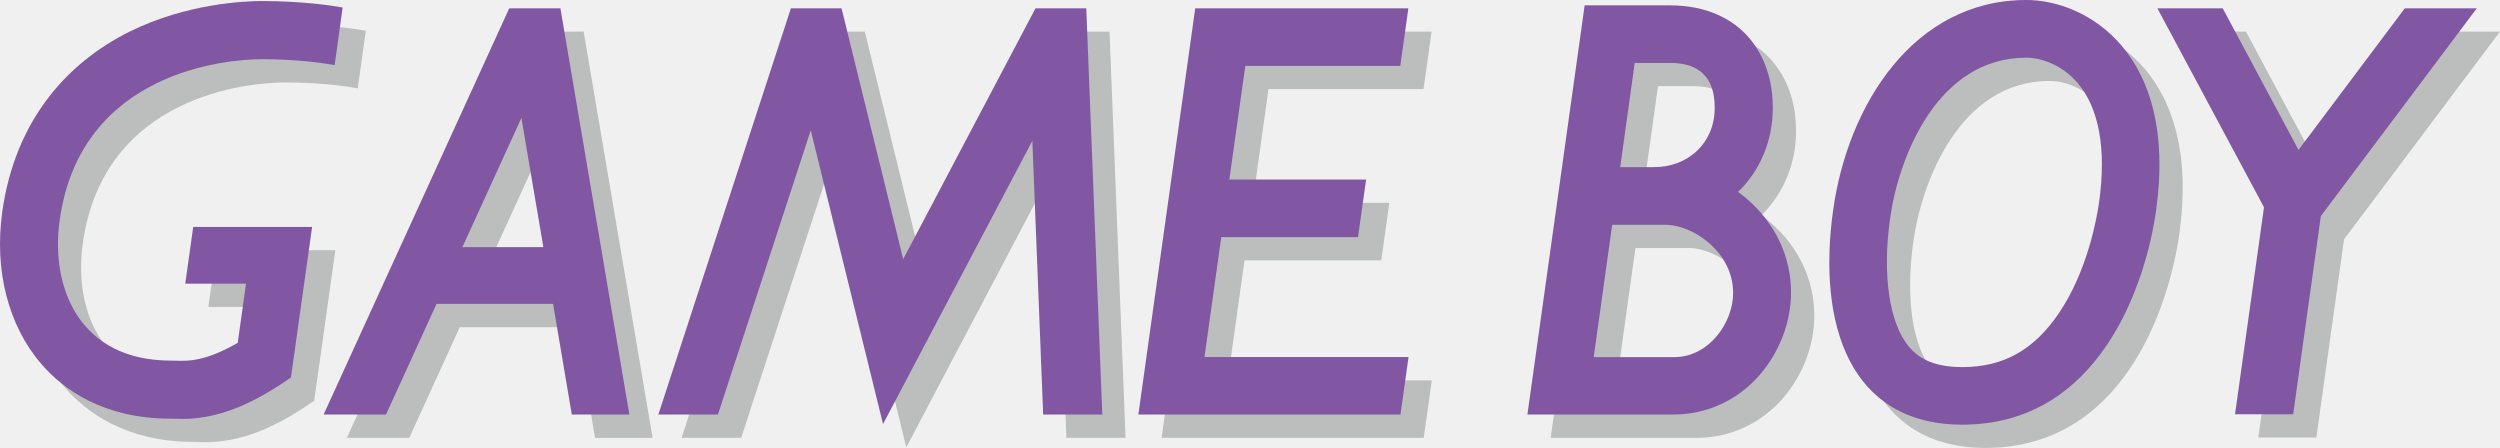
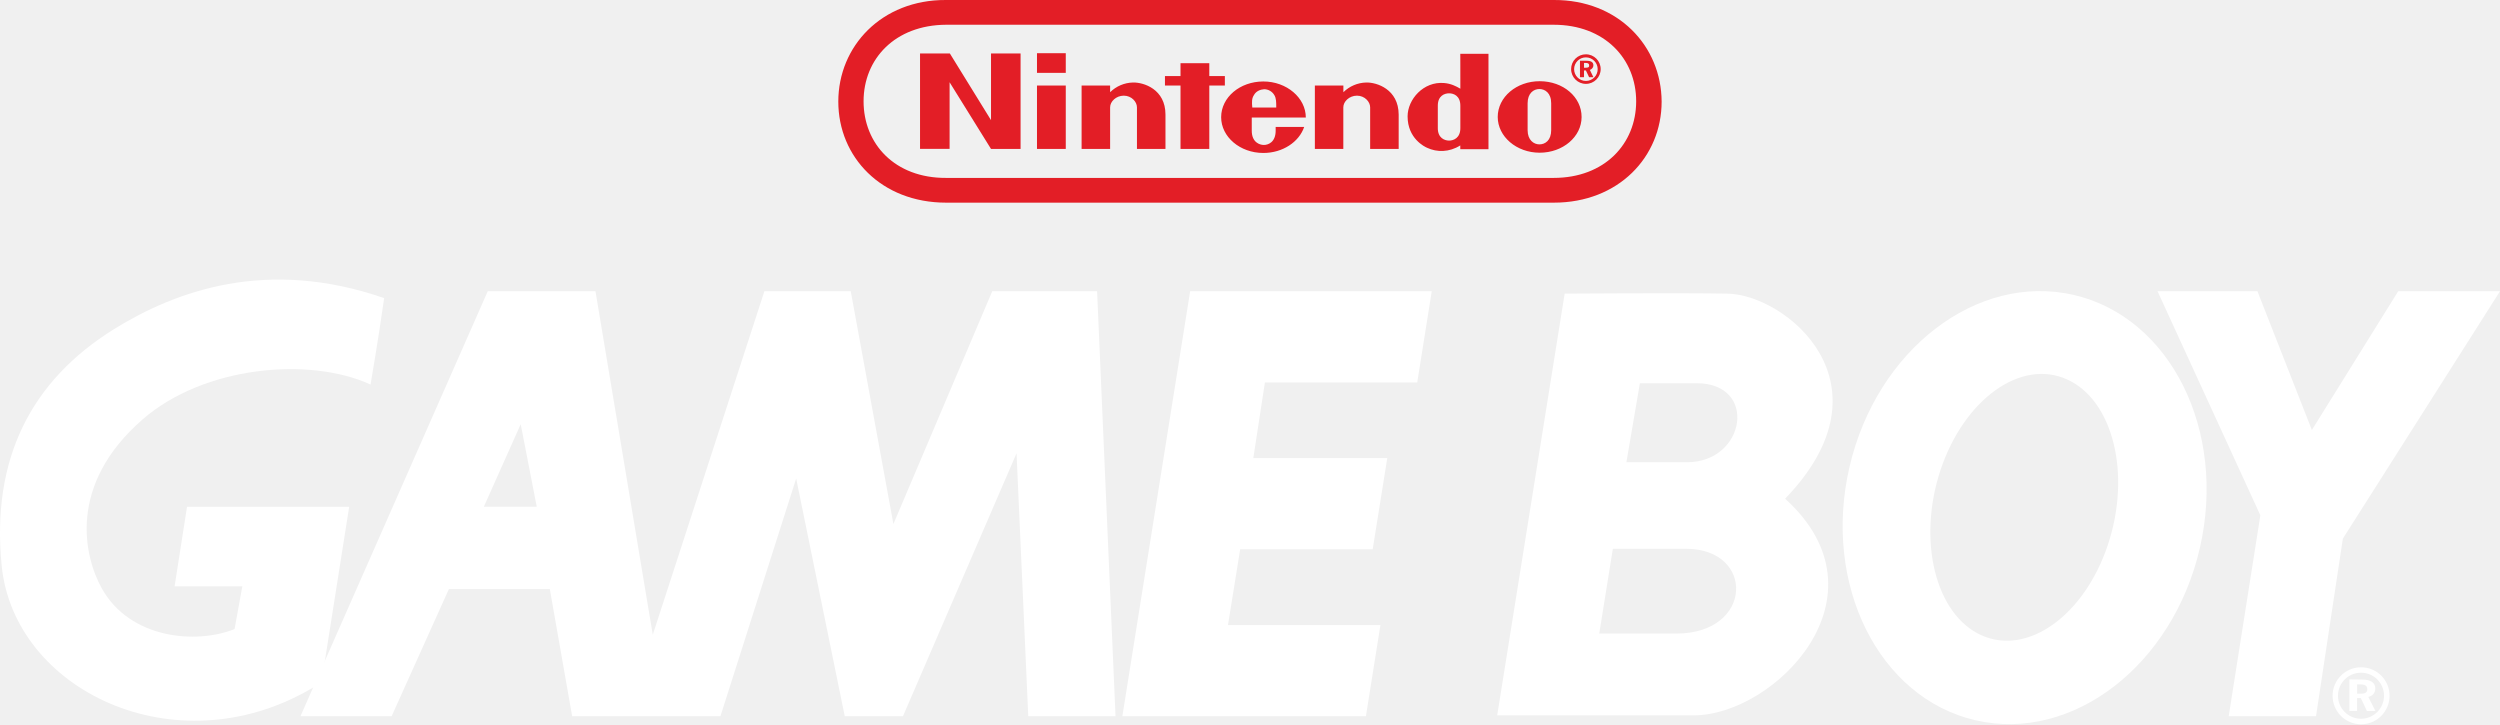
- <svg xmlns="http://www.w3.org/2000/svg" id="Layer_1" data-name="Layer 1" viewBox="0 0 3838.968 687.8">
-   <polygon points="1871.068 48.5 2198.367 48.5 2185.968 136.8 1947.868 136.8 1923.468 311.4 2133.468 311.4 2121.068 399.8 1911.068 399.8 1885.268 584 2198.668 584 2186.268 672.3 1783.768 672.3 1871.068 48.5" style="fill:#bbbebc" />
-   <polygon points="3838.968 48.5 3728.468 48.5 3565.268 266 3448.867 48.5 3348.568 48.5 3512.268 354 3467.768 671.9 3556.968 671.9 3599.468 367.5 3838.968 48.5" style="fill:#bbbebc" />
-   <polygon points="1391.668 686.9 1620.968 251.9 1637.568 672.3 1728.368 672.3 1703.768 48.5 1625.768 48.5 1422.668 433.6 1327.968 48.5 1250.168 48.5 1046.668 672.3 1138.168 672.3 1280.668 235.9 1391.668 686.9" style="fill:#bbbebc" />
-   <path d="M3147.4,35.7c-172.8,0-274.1,160.7-296.7,322.5-24.6,175.5,25.2,329.6,198.5,329.6,210.5,0,281.6-215.8,297.5-329.6C3380.4,117.2,3239.5,35.7,3147.4,35.7ZM3259.1,346c-3.3,23.5-17.4,104.9-61.5,170.2-38.3,56.8-85.5,83.2-148.5,83.2-49,0-69.6-17.1-80.9-30-31.2-35.9-42.4-110.2-30-198.8,12.8-91.4,71.2-246.3,209.1-246.3,21.7,0,53.6,10,78,37.9C3258.8,200.7,3270.5,264.2,3259.1,346Z" transform="translate(-0.03244 0)" style="fill:#bbbebc" />
-   <path d="M482.5,615.3c-28.4,19.9-54.8,34.9-79.6,45.2-38.7,16-68.4,18.5-88.1,18.5-5,0-9.3-.2-13.1-.3-1.3,0-3.2-.1-3.8-.1h-.4c-103.5,0-164.9-45.4-197.9-83.5-51-58.6-73.1-143.9-60.5-233.9,9.5-68.4,33.9-128,72.3-177.4,32.1-41.2,73.5-74.6,123.1-99.4,88.1-43.7,177.8-47.1,203.2-47.1,60.9,0,106.2,6.7,124.1,9.9l-12.4,88.5c-9.7-1.8-52.2-9.1-111.8-9.1-54.3,0-278.4,18.8-310.4,247-14.9,106.1,32.3,216,170.6,215.8,18.2,0,45.8,5.8,102.8-27.3l12.7-90.8H320l12.2-87.1H515Z" transform="translate(-0.03244 0)" style="fill:#bbbebc" />
-   <path d="M896.3,48.5H817.6L532.7,672.3h95.8l77.6-169.9H885l28.8,170h88.4ZM745.8,415.3l90.6-198.4,33.7,198.4Z" transform="translate(-0.03244 0)" style="fill:#bbbebc" />
-   <path d="M2719.9,342.6c-4.9-4.3-9.9-8.3-15.1-12.1,34.2-33.4,53.1-79,53.2-128.6.1-59.4-23.5-95.6-43.3-115.4C2695,66.6,2659.1,44,2599.9,44h-130.8L2381.2,672.3h225.3c50.5,0,99.2-22.4,133.3-63,29.3-34.9,46.2-80,46.2-123.9C2786.3,431,2762.7,380.3,2719.9,342.6ZM2546,132.3h53.9c33.1,0,69.1,11.5,68.9,69.3-.1,54-41.1,90.7-92.7,90.7H2523.7Zm60.8,451.8H2483l28.4-203.2h83.5c41.9,1.1,102.2,42.3,102.2,104.7C2697.1,531.2,2660,584,2606.8,584.1Z" transform="translate(-0.03244 0)" style="fill:#bbbebc" />
-   <polygon points="1835.368 12.8 2162.668 12.8 2150.268 101.1 1912.268 101.1 1887.768 275.7 2097.768 275.7 2085.367 364.1 1875.368 364.1 1849.568 548.3 2162.968 548.3 2150.568 636.5 1748.068 636.5 1835.368 12.8" style="fill:#8157a3" />
-   <polygon points="3803.268 12.8 3692.768 12.8 3529.568 230.2 3413.168 12.8 3312.867 12.8 3476.568 318.3 3432.068 636.1 3521.367 636.1 3563.867 331.8 3803.268 12.8" style="fill:#8157a3" />
-   <polygon points="1355.968 651.2 1585.268 216.2 1601.868 636.5 1692.668 636.5 1668.068 12.8 1590.068 12.8 1386.968 397.9 1292.268 12.8 1214.468 12.8 1010.968 636.5 1102.468 636.5 1244.968 200.1 1355.968 651.2" style="fill:#8157a3" />
-   <path d="M3111.7,0C2938.9,0,2837.6,160.7,2815,322.5c-24.6,175.5,25.2,329.6,198.5,329.6,210.5,0,281.6-215.8,297.5-329.6C3344.7,81.4,3203.8,0,3111.7,0ZM3223.4,310.3c-3.3,23.5-17.4,104.9-61.5,170.2-38.3,56.8-85.5,83.2-148.5,83.2-49,0-69.6-17.1-80.9-30-31.2-35.9-42.4-110.2-30-198.8,12.8-91.4,71.2-246.3,209.1-246.3,21.7,0,53.6,10,78,37.9C3223.2,165,3234.8,228.5,3223.4,310.3Z" transform="translate(-0.03244 0)" style="fill:#8157a3" />
-   <path d="M446.8,579.6c-28.4,19.9-54.8,34.9-79.6,45.2-38.7,16-68.4,18.5-88.1,18.5-5,0-9.3-.2-13.1-.3-1.3,0-3.2-.1-3.8-.1h-.4c-103.5,0-164.9-45.4-197.9-83.5C13,500.8-9.1,415.5,3.5,325.4,13,257,37.4,197.4,75.8,148c32.1-41.2,73.5-74.6,123.1-99.4C287,5,376.8,1.6,402.1,1.6c60.9,0,106.2,6.7,124.1,9.9L513.9,100c-9.7-1.8-52.2-9.1-111.8-9.1-54.3,0-278.4,18.8-310.4,247-14.9,106.1,32.3,216,170.6,215.8,18.2,0,45.8,5.8,102.8-27.3l12.7-90.8h-93.3l12.2-87.1h182.6Z" transform="translate(-0.03244 0)" style="fill:#8157a3" />
-   <path d="M860.6,12.8H782L497,636.5h95.8l77.6-169.9h178.9l28.8,170h88.4ZM710.1,379.5l90.6-198.4,33.7,198.4Z" transform="translate(-0.03244 0)" style="fill:#8157a3" />
-   <path d="M2684.2,306.8c-4.9-4.3-9.9-8.3-15.1-12.1,34.2-33.4,53.1-79,53.2-128.6.1-59.4-23.5-95.6-43.3-115.4-19.7-19.8-55.7-42.5-114.8-42.5h-130.8l-87.9,628.3h225.3c50.5,0,99.2-22.4,133.3-63,29.3-34.9,46.2-80,46.2-123.9C2750.6,395.3,2727,344.6,2684.2,306.8ZM2510.3,96.6H2564.2c33.1,0,69.1,11.5,68.9,69.3-.1,54-41.1,90.7-92.7,90.7H2488Zm60.8,451.8H2447.3L2475.7,345.2h83.5c41.9,1.1,102.2,42.3,102.2,104.7C2661.4,495.5,2624.3,548.3,2571.1,548.4Z" transform="translate(-0.03244 0)" style="fill:#8157a3" />
+ <svg xmlns="http://www.w3.org/2000/svg" id="Layer_1" data-name="Layer 1" viewBox="0 0 3839.003 1112.202">
+   <path d="M1521.8,184.5,1458.6,82.1h-45.8V228.6h45.4V126.3l63.6,102.4h45.4V82.1h-45.4Zm359.1-53.2V116.8H1857V97h-44.2v19.8h-23.9v14.5h23.9v97.4H1857V131.3h23.9Zm-288.5,97.4h44.2V131.3h-44.2Zm0-116.8h44.2V81.7h-44.2Zm771.9,12.8c-35.5,0-64.4,24.3-64.4,54.9,0,30.1,28.9,54.9,64.4,54.9S2428.7,210.2,2428.7,179.6,2400.6,124.7,2364.3,124.7Zm17.7,75.1c0,15.7-9.1,21.9-18.1,21.9-8.7,0-18.1-6.6-18.1-21.9V158.6c0-15.3,9.1-21.9,18.1-21.9,8.7,0,18.1,6.2,18.1,21.9v41.2Zm-139.5-63.6c-7-4.1-14.5-7.8-24.8-8.7-31.8-2.9-56.2,25.2-56.2,51.2,0,33.9,26,46.6,30.1,48.3,14.9,7,33.9,7,50.8-3.7v5.8h43.3V82.6h-43.3C2242.5,82.1,2242.5,113.5,2242.5,136.2Zm0,43.4v17.3c0,14.9-10.3,19-17.3,19s-17.3-4.1-17.3-19V162.3c0-15.3,10.3-19,17.3-19s17.3,3.7,17.3,19Zm-502.7-52.9a51.688,51.688,0,0,0-35.1,14.9V131.3H1660.9v97.4h43.8v-64c0-8.7,9.1-17.8,21-17.8S1745.9,156.4,1745.9,164.7v64h43.8V175.9C1789.7,137,1756.3,126.3,1739.8,126.7ZM2098,126.7a51.689,51.689,0,0,0-35.1,14.9V131.3h-43.8v97.4h43.7v-64c0-8.7,9.1-17.8,21-17.8s20.2,9.5,20.2,17.8v64h43.8V175.9C2147.6,137,2114.1,126.3,2098,126.7ZM2005.2,180.4c0-30.1-29.3-55.3-65.2-55.3S1875.2,149.4,1875.2,180c0,30.1,28.9,54.9,64.8,54.9,29.7,0,54.9-16.9,62.7-40H1958.9v5.8c0,17.8-11.6,21.9-18.1,21.9-6.6,0-18.6-4.1-18.6-21.9V180.5h83ZM1925.5,146.1c3.3-6.2,9.9-8.7,15.7-9.1a18.266,18.266,0,0,1,15.7,9.1c2.9,4.9,2.9,10.7,2.9,19H1923C1922.2,156.4,1922.2,151.1,1925.5,146.1Zm521.3-45.8c0-4.9-3.7-7-10.7-7h-9.9v25.2h6.2V108.2h2.9l4.9,10.3h6.6l-5.4-11.1C2444.7,106.1,2446.8,103.6,2446.8,100.3Zm-11.5,3.7h-2.9V96.6h2.5c3.7,0,5.4,1.3,5.4,3.7C2440.6,103.2,2438.6,104,2435.3,104Zm0-20.6a22.619,22.619,0,0,0-22.7,22.7,22.7,22.7,0,1,0,22.7-22.7Zm0,40.9a18.1,18.1,0,1,1,18.1-18.1A18.031,18.031,0,0,1,2435.3,124.3ZM2386.1,0h-933.7c-98.6-.4-165.1,71-165.1,156s66,155.2,165.5,155.2H2386.1c99.1,0,165.5-70.1,165.5-155.2C2551.2,70.6,2484.8-.4,2386.1,0ZM2385.7,273.2h-932.9c-78.8.4-126.7-52.4-126.7-117.6S1374.4,38.4,1452.9,38h932.9c78.4,0,126.7,52.4,126.7,117.6S2464.1,273.2,2385.7,273.2ZM2386.1,0h-933.7c-98.6-.4-165.1,71-165.1,156s66,155.2,165.5,155.2H2386.1c99.1,0,165.5-70.1,165.5-155.2C2551.2,70.6,2484.8-.4,2386.1,0ZM2385.7,273.2h-932.9c-78.8.4-126.7-52.4-126.7-117.6S1374.4,38.4,1452.9,38h932.9c78.4,0,126.7,52.4,126.7,117.6S2464.1,273.2,2385.7,273.2ZM2386.1,0h-933.7c-98.6-.4-165.1,71-165.1,156s66,155.2,165.5,155.2H2386.1c99.1,0,165.5-70.1,165.5-155.2C2551.2,70.6,2484.8-.4,2386.1,0ZM2385.7,273.2h-932.9c-78.8.4-126.7-52.4-126.7-117.6S1374.4,38.4,1452.9,38h932.9c78.4,0,126.7,52.4,126.7,117.6S2464.1,273.2,2385.7,273.2Z" transform="translate(0.0034 0.00168)" style="fill:#e31e26" />
+   <path d="M3619.5,1065.2h5.8c6.8,0,9.9-2,9.9-6.9,0-5.1-3.4-7.3-10.4-7.3h-5.2v14.1m41.3,3.3a35.35,35.35,0,1,1-35.3-35.4A35.273,35.273,0,0,1,3660.9,1068.4ZM3625.6,1024.7a43.75,43.75,0,1,0,43.8,43.8A43.575,43.575,0,0,0,3625.6,1024.7Zm1.2,18.8c13.7,0,20.7,4.7,20.7,13.9,0,6.3-4,11.2-10.7,12.8l10.9,21.6h-13.1L3625.3,1072h-5.8V1091.7h-11.8v-48.4l19.1.2Z" transform="translate(0.0034 0.00168)" style="fill:#fff" />
+   <path d="M824.2,778,799.6,651.4,743,778.1h81.2M1713,1099.8H1579L1561,696.1l-174.4,403.7h-89.4l-74.6-365-116.3,365H878.6L844.3,904.6h-155l-87.9,195.2h-140L749,447.2H914.4l88,527.5,171.4-527.5h132.6l65.5,357.5,151.8-357.5h161l28.3,652.6" transform="translate(0.0034 0.00168)" style="fill:#fff" />
+   <polyline points="2097.503 1099.802 2119.803 959.802 1885.703 959.802 1904.403 843.502 2107.903 843.502 2130.303 703.402 1924.603 703.402 1942.403 587.302 2176.303 587.302 2198.604 447.202 1827.603 447.202 1723.503 1099.802 2097.503 1099.802" style="fill:#fff" />
+   <polyline points="3839.003 447.202 3682.703 447.202 3550.104 660.302 3466.503 447.202 3313.104 447.202 3471.003 791.302 3422.403 1099.802 3556.503 1099.802 3597.703 827.102 3839.003 447.202" style="fill:#fff" />
+   <path d="M3042.9,975.6c71,31.8,157.8-30.5,194-139.1,36.2-108.5,8-222.3-63-254-70.9-31.8-157.7,30.6-194,139.1-36,108.5-7.9,222.3,63,254M2840,717.4c41.7-180.4,195.9-298.7,344.4-264.5,148.6,34.4,235.2,208.3,193.7,388.7-41.7,180.5-195.9,298.7-344.4,264.5C2885.2,1071.8,2798.3,897.9,2840,717.4" transform="translate(0.0034 0.00168)" style="fill:#fff" />
+   <path d="M175.3,505.3C47.7,584.5-13.8,704.9,2.6,868.9c19,190.2,265.2,309.9,473.9,189.4,18.2-10.5,11.1-9,17.9-15l41.8-265.1h-249l-19.1,122.2h104l-11.9,65.6c-59.6,23.8-160.9,14.9-204-62.7-27.3-49.1-52.7-158.7,62.7-259.2,93.9-82,256.2-96.8,350.1-53.6,0,0,11.9-68.6,20.9-132.7C409.3,395.1,269.2,447.2,175.3,505.3" transform="translate(0.0034 0.00168)" style="fill:#fff" />
+   <path d="M2402.7,450.9l-103.6,647.6H2600.7c124.3,0,305.8-183.1,140.5-332.7,170.1-176,1.5-313.4-88.7-314.9-72.5-1.3-251.4,0-251.4,0H2402.7m74,391.8H2589c106.4,0,103.6,130.2-14.8,130.2h-118.4L2476.7,842.7m41.5-254.2h87.2c94.6,0,75.4,121.3-14.8,121.3h-93.1L2518.2,588.5" transform="translate(0.0034 0.00168)" style="fill:#fff" />
</svg>
